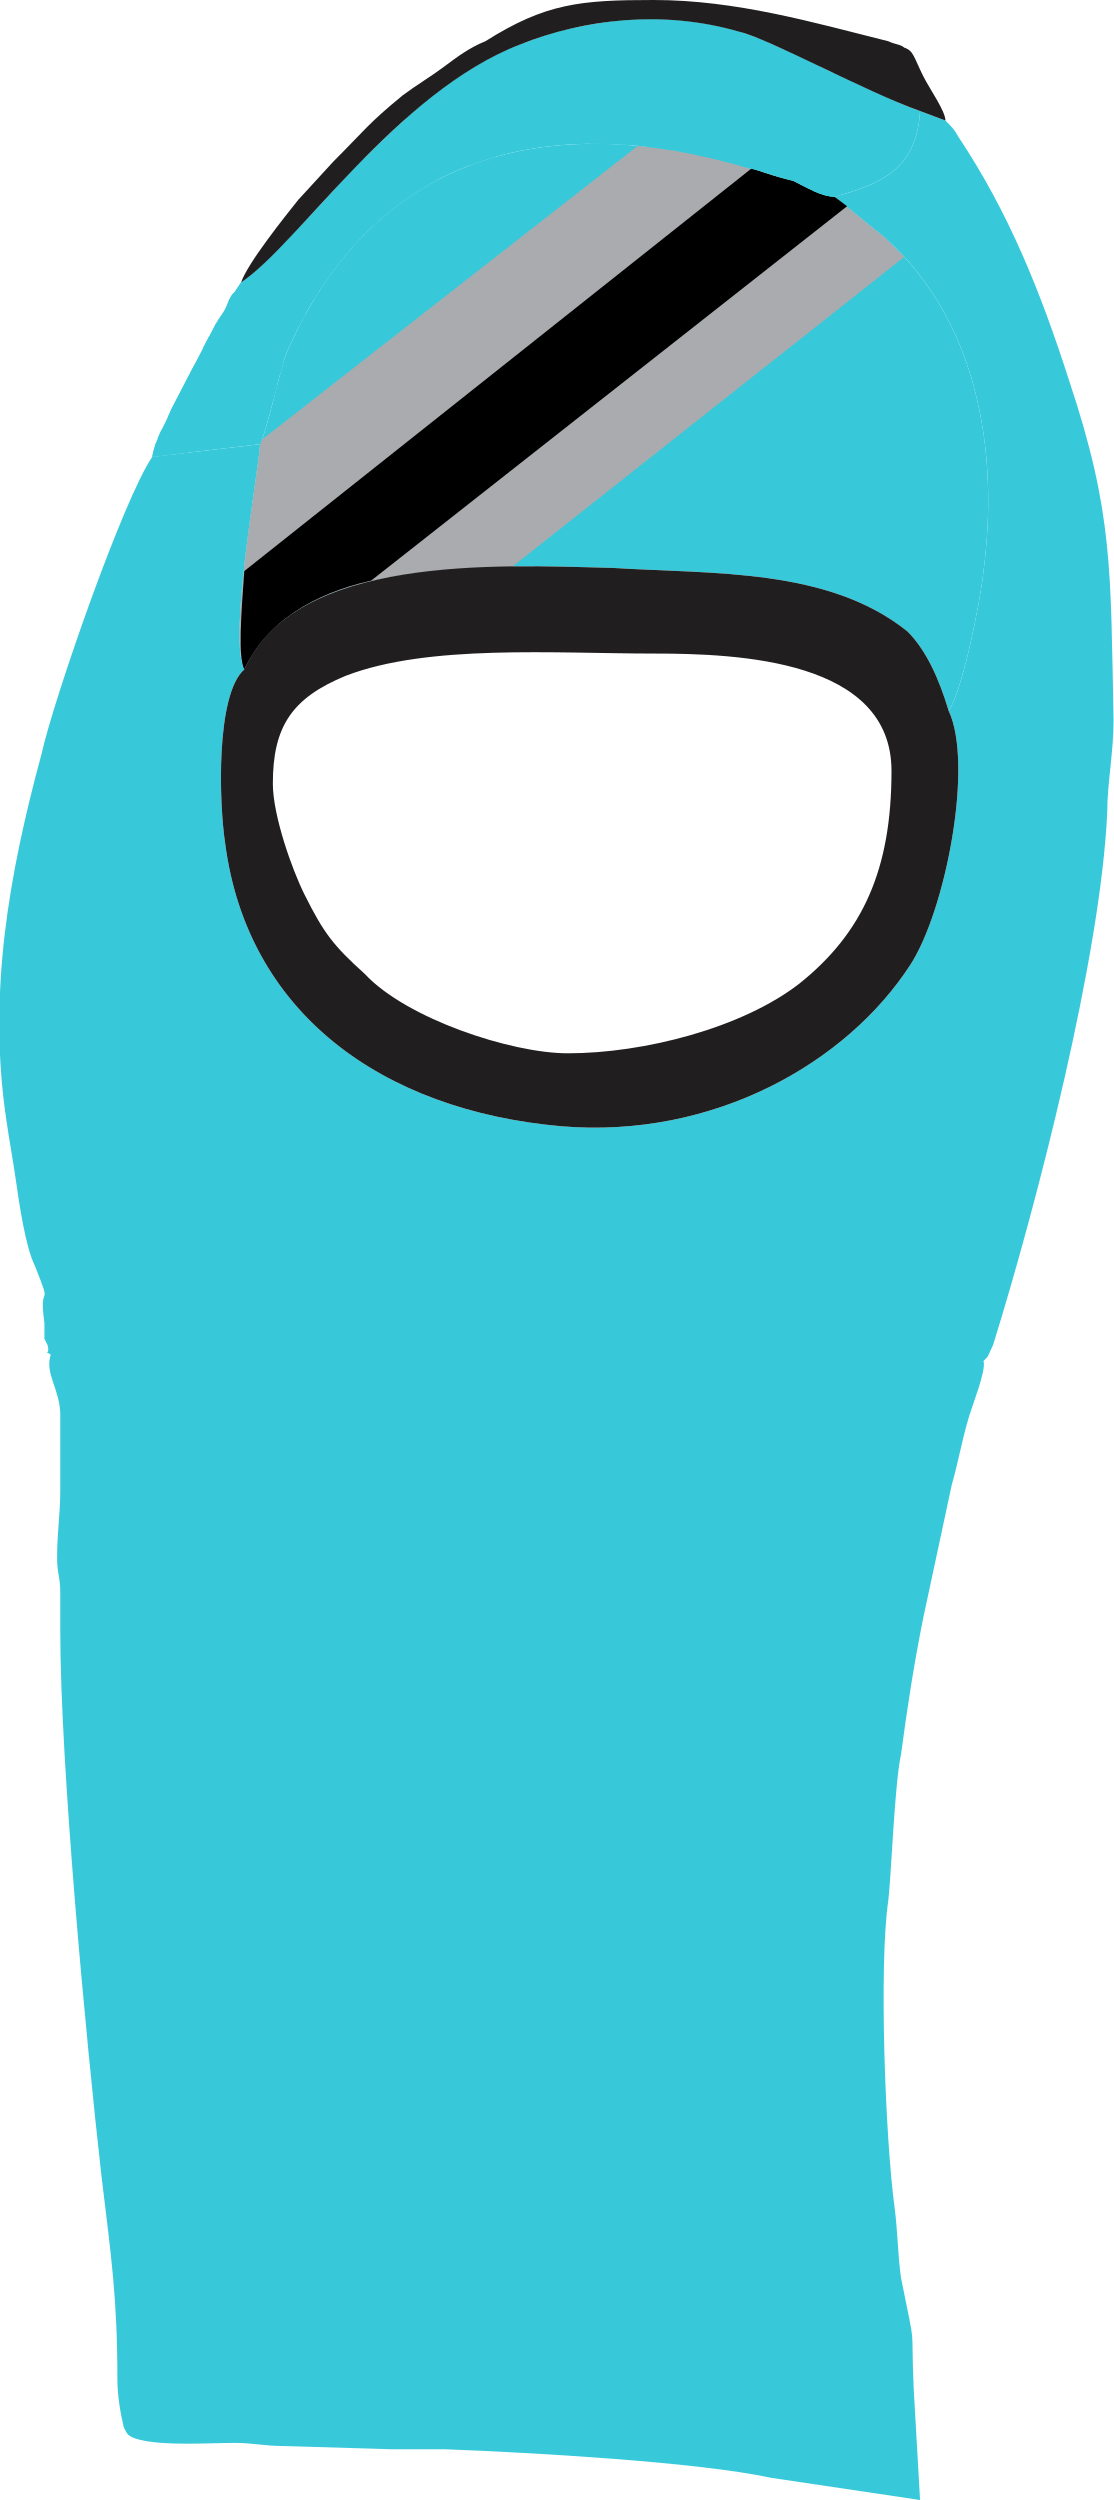
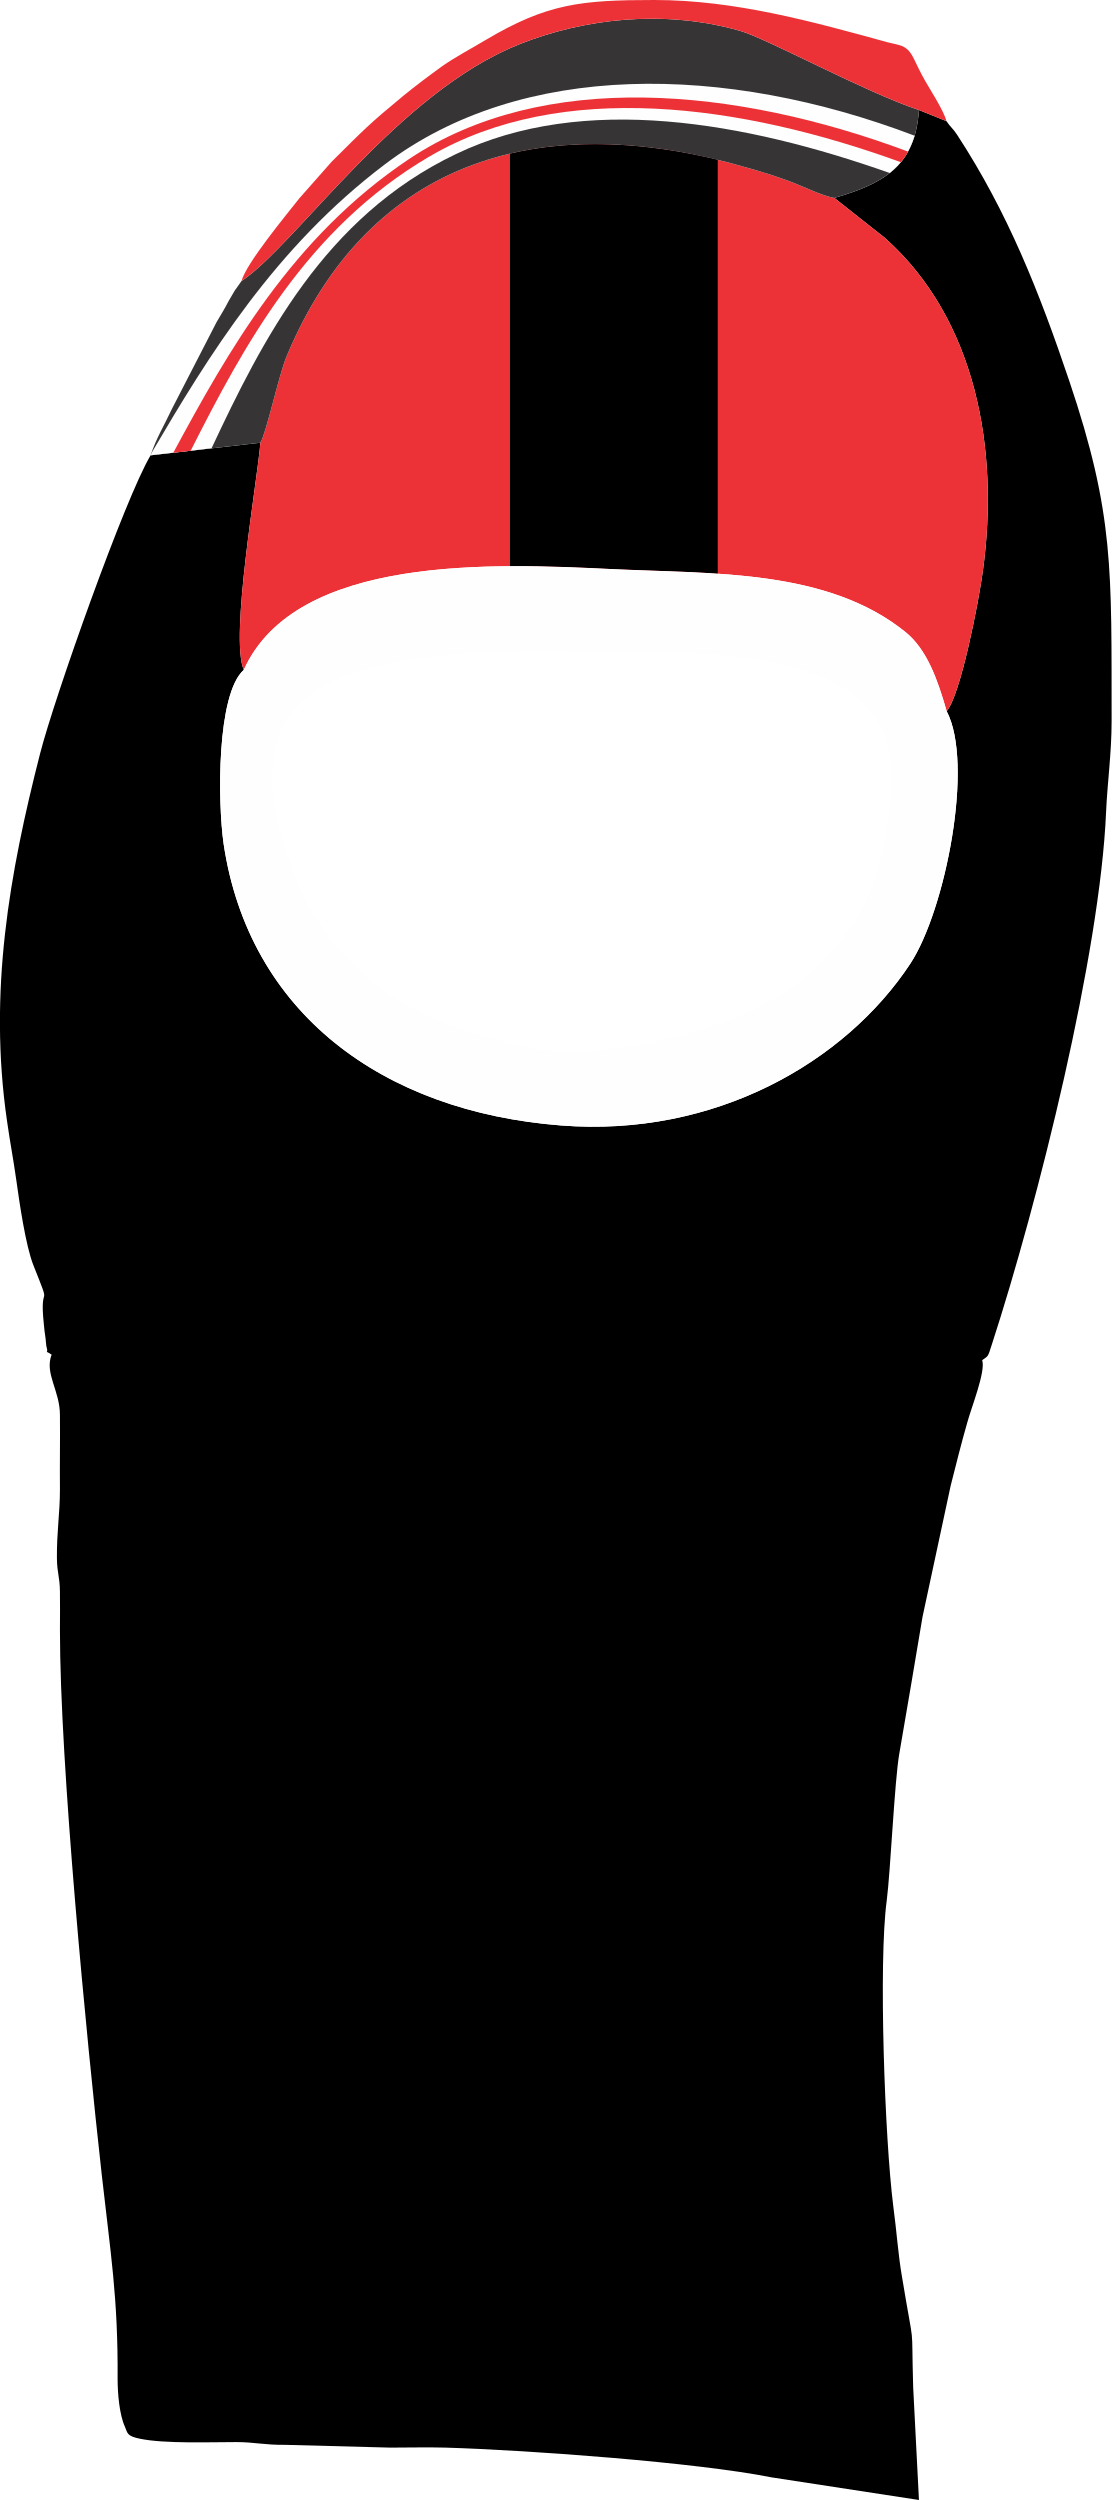
- <svg xmlns="http://www.w3.org/2000/svg" xml:space="preserve" width="100%" height="100%" version="1.1" shape-rendering="geometricPrecision" text-rendering="geometricPrecision" image-rendering="optimizeQuality" fill-rule="evenodd" clip-rule="evenodd" viewBox="0 0 351 788">
+ <svg xmlns="http://www.w3.org/2000/svg" xml:space="preserve" width="100%" height="100%" version="1.1" shape-rendering="geometricPrecision" text-rendering="geometricPrecision" image-rendering="optimizeQuality" fill-rule="evenodd" clip-rule="evenodd" viewBox="0 0 4414 9927">
  <defs>
-     <style data-fonts="true">@font-face { font-family: 'font_2'; src: url('http://127.0.0.1:8000/storage/fonts/37mrW2LoSAz4UV3Fw60rHUYMhqTS29wmTYG7KDOM') format('truetype'); }@font-face { font-family: 'font_3'; src: url('http://127.0.0.1:8000/storage/fonts/6HfvTaKlMgaTqxRG72ZhhoB880t6VVGunu5QHHp6') format('truetype'); }@font-face { font-family: 'font_4'; src: url('http://127.0.0.1:8000/storage/fonts/6q5lPJecyQvh4nloAo6VOQQMEu2p1HTOlzIzSerz') format('truetype'); }@font-face { font-family: 'font_5'; src: url('http://127.0.0.1:8000/storage/fonts/D3O6qgC2TlIuZwX3ThNRuFmGZCdHiNmTJui6cxLU') format('truetype'); }</style>
-     <clipPath id="id0">
-       <path d="M76 89l-2 3c-1,1 -1,1 -2,3 -1,3 -2,4 -4,7l-14 27c-2,5 -5,9 -6,15l34 -4c2,-4 6,-22 8,-28 27,-63 82,-78 146,-59 5,1 9,3 14,4 4,2 9,5 13,5 15,-4 26,-9 27,-27 -17,-6 -48,-23 -57,-25 -24,-7 -49,-4 -69,4 -39,15 -70,63 -88,75z" id="svg-part-0" />
-     </clipPath>
+     <style data-fonts="true">@font-face { font-family: 'font_1'; src: url('http://127.0.0.1:8000/storage/fonts/5ZIyXfnllvfea2c03RF0XvhB4s9AbiJS5UuPNvgP') format('truetype'); }@font-face { font-family: 'font_2'; src: url('http://127.0.0.1:8000/storage/fonts/HiTBF8CNdPuu1yhMAdkdrafbOxzCEGWugdII81Rt') format('truetype'); }</style>
  </defs>
  <g id="Layer_x0020_1">
-     <path fill="#37C9DA" d="M263 62l16 13c29,26 36,67 31,105 -1,10 -7,39 -11,44 8,17 -1,63 -12,80 -20,31 -62,55 -110,51 -57,-5 -99,-36 -106,-89 -2,-13 -3,-47 6,-55 -5,-10 4,-59 5,-71l-34 4c-9,13 -31,76 -35,94 -10,37 -17,75 -11,115 1,7 2,12 3,19 1,7 3,21 6,27 6,15 1,4 3,18 0,3 0,3 0,5 0,0 1,2 1,2 1,4 -2,1 1,3 -2,6 3,11 3,19 0,8 0,16 0,24 0,7 -1,13 -1,21 0,5 1,6 1,11 0,4 0,8 0,12 0,42 8,128 13,172 3,25 5,38 5,64 0,5 1,11 2,15 1,2 1,3 5,4 8,2 22,1 30,1 6,0 9,1 16,1l33 1c6,0 12,0 17,0 27,1 80,4 103,9l47 7 -2 -35c-1,-23 1,-10 -4,-35 -1,-7 -1,-14 -2,-22 -3,-22 -5,-77 -2,-97 1,-9 2,-37 4,-46 2,-15 4,-28 7,-43l9 -42c2,-7 3,-13 5,-20 1,-4 6,-16 5,-19 2,-2 1,-1 3,-5 14,-45 34,-123 36,-168 0,-9 2,-19 2,-29 -1,-47 0,-65 -14,-107 -9,-28 -19,-53 -35,-77 -1,-2 -2,-3 -4,-5l-8 -3c-1,18 -12,23 -27,27z" id="svg-part-1" />
-     <path fill="#37C9DA" d="M82 140c-1,12 -10,61 -5,71 16,-36 79,-33 116,-32 32,2 68,0 93,20 6,6 10,15 13,25 4,-5 10,-34 11,-44 5,-38 -2,-79 -31,-105l-16 -13c-4,0 -9,-3 -13,-5 -5,-1 -9,-3 -14,-4 -64,-19 -119,-4 -146,59 -2,6 -6,24 -8,28z" id="svg-part-2" />
-     <g id="_2884961475440">
-       <path fill="#A9ABAE" d="M201 46l-119 93c0,0 0,1 0,1 -1,12 -10,61 -5,71 12,-27 50,-32 84,-32l124 -98c-2,-2 -4,-4 -6,-6l-16 -13c-4,0 -9,-3 -13,-5 -5,-1 -9,-3 -14,-4 -12,-4 -24,-6 -35,-7z" id="svg-part-3" />
-       <path fill="black" d="M237 53l-160 127c-1,14 -2,27 0,31 7,-15 22,-24 40,-28l150 -118 -4 -3c-4,0 -9,-3 -13,-5 -4,-1 -8,-2 -13,-4z" id="svg-part-4" />
+     <g id="_2884721249104">
+       <path fill="black" d="M3313 786l200 158c363,323 456,842 390,1322 -17,126 -89,495 -144,558 110,208 -5,790 -144,1002 -258,392 -777,691 -1387,643 -712,-55 -1240,-449 -1340,-1118 -24,-167 -28,-595 80,-691 -56,-129 53,-744 66,-902l-436 50c-102,171 -382,962 -439,1185 -121,474 -206,944 -131,1459 12,85 25,150 37,236 12,86 37,260 68,337 77,194 22,52 41,232 2,27 3,26 7,58 0,4 3,28 3,30 12,39 -14,11 21,34 -29,75 33,142 33,240 1,98 -1,197 0,296 0,95 -13,167 -12,273 1,61 11,70 12,131 1,50 0,102 0,153 0,535 105,1615 166,2163 35,314 65,487 63,811 0,58 7,142 29,190 11,26 7,37 61,48 98,20 279,13 381,13 72,0 113,12 196,11l416 11c71,0 147,-2 219,0 334,10 999,59 1294,118l586 90 -23 -448c-8,-286 8,-121 -44,-436 -16,-92 -21,-179 -35,-283 -34,-268 -59,-970 -26,-1213 15,-116 31,-476 50,-584 32,-185 61,-356 92,-542l112 -522c23,-90 41,-164 66,-251 16,-59 74,-204 59,-247 25,-18 22,-11 38,-61 185,-569 430,-1553 454,-2115 5,-116 22,-235 22,-361 -1,-602 11,-820 -168,-1351 -119,-353 -244,-669 -445,-977 -16,-25 -26,-30 -43,-55l-109 -44c-15,226 -145,293 -336,349z" id="svg-part-0" />
+       <path fill="#ED3237" d="M1034 1758c-13,158 -122,773 -66,902 207,-459 995,-423 1467,-400 395,19 852,-1 1162,251 84,69 126,187 162,313 55,-63 127,-432 144,-558 66,-480 -27,-999 -390,-1322l-200 -158c-47,-8 -120,-44 -169,-63 -59,-22 -112,-39 -173,-56 -805,-236 -1502,-46 -1833,748 -31,74 -80,303 -104,343z" id="svg-part-1" />
+       <path fill="black" d="M2025 610l0 1638c147,-1 289,6 410,12 134,6 275,8 415,18l0 -1644c-297,-71 -576,-83 -825,-24z" id="svg-part-2" />
+       <path fill="#FEFEFE" d="M1080 3105c0,-215 76,-335 290,-420 326,-130 836,-94 1218,-94 344,0 951,30 951,470 0,386 -115,647 -371,842 -224,171 -610,273 -908,273 -238,0 -645,-137 -817,-308 -115,-114 -162,-164 -240,-318 -48,-97 -123,-308 -123,-445zm-112 -445c-108,96 -104,524 -80,691 100,669 628,1063 1340,1118 610,48 1129,-251 1387,-643 139,-212 254,-794 144,-1002 -36,-126 -78,-244 -162,-313 -310,-252 -767,-232 -1162,-251 -472,-23 -1260,-59 -1467,400z" id="svg-part-3" />
+       <path fill="#373435" d="M959 1116l-27 38c-12,20 -12,20 -24,41 -18,35 -30,53 -48,84l-178 346c-31,67 -60,111 -84,183l436 -50c24,-40 73,-269 104,-343 331,-794 1028,-984 1833,-748 61,17 114,34 173,56 49,19 122,55 169,63 191,-56 321,-123 336,-349 -214,-71 -605,-285 -712,-315 -303,-86 -618,-48 -873,53 -487,193 -886,794 -1105,941z" id="svg-part-4" />
+       <path fill="#FEFEFE" d="M3533 687c-572,-202 -1216,-319 -1723,-75 -523,250 -769,740 -970,1168l-242 28c2,-3 3,-7 4,-10 226,-385 489,-815 927,-1146 542,-410 1349,-400 2103,-113 -20,65 -53,112 -99,148z" id="svg-part-5" />
+       <path fill="#ED3237" d="M3577 644c-633,-230 -1347,-329 -1871,-23 -490,287 -740,756 -949,1169l-69 8c217,-402 471,-856 937,-1167 533,-355 1296,-285 1981,-29 -8,15 -18,29 -29,42z" id="svg-part-6" />
+       <path fill="#ED3237" d="M959 1116c219,-147 618,-748 1105,-941 255,-101 570,-139 873,-53 107,30 498,244 712,315l109 44c-10,-43 -70,-132 -95,-179 -39,-73 -41,-99 -78,-118 -13,-6 -40,-11 -60,-16 -298,-82 -607,-168 -926,-168 -292,0 -427,14 -671,159 -60,36 -118,66 -171,103 -50,36 -106,78 -155,118 -137,113 -155,133 -285,262l-128 145c-51,65 -212,259 -230,329z" id="svg-part-7" />
    </g>
-     <path fill="#201E1E" d="M86 247c0,-18 6,-27 23,-34 26,-10 66,-7 97,-7 27,0 75,2 75,37 0,31 -9,51 -29,67 -18,14 -49,22 -73,22 -18,0 -51,-11 -64,-25 -10,-9 -13,-13 -19,-25 -4,-8 -10,-25 -10,-35zm-9 -36c-9,8 -8,42 -6,55 7,53 49,84 106,89 48,4 90,-20 110,-51 11,-17 20,-63 12,-80 -3,-10 -7,-19 -13,-25 -25,-20 -61,-18 -93,-20 -37,-1 -100,-4 -116,32z" id="svg-part-5" />
-     <path fill="#37C9DA" d="M76 89l-2 3c-1,1 -1,1 -2,3 -1,3 -2,4 -4,7l-14 27c-2,5 -5,9 -6,15l34 -4c2,-4 6,-22 8,-28 27,-63 82,-78 146,-59 5,1 9,3 14,4 4,2 9,5 13,5 15,-4 26,-9 27,-27 -17,-6 -48,-23 -57,-25 -24,-7 -49,-4 -69,4 -39,15 -70,63 -88,75z" id="svg-part-6" />
-     <g clip-path="url(#id0)">
-       <g id="_2884961482512">
-         <path id="1" fill="#37C9DA" d="M297 11l0 -8 -61 16c1,-2 3,-4 5,-4 1,-1 2,-3 3,-5l-75 28c0,-2 4,-7 6,-9l-21 7c-6,2 -13,4 -20,7l-30 11c-2,1 -6,7 -6,8l59 -21 -9 11c-1,1 -2,2 -3,3 -2,3 -4,5 -6,7 -9,10 -10,10 -21,18 -2,1 -4,3 -7,5l-8 5c3,-1 6,-3 8,-4 13,-6 25,-11 34,-23l5 -6c1,-1 1,-2 2,-3 4,-4 5,-7 9,-8l25 -8c5,-2 30,-9 34,-10 -1,2 -11,13 -14,16 -4,4 -10,9 -15,13 -4,2 -35,19 -37,19 1,0 10,-6 12,-8 6,-3 20,-10 24,-16 2,-2 9,-8 10,-10 -4,0 -43,11 -44,12 0,0 -2,2 -2,2l-11 13c-1,3 -2,3 -4,5 -5,5 -19,10 -25,13 -3,0 -5,1 -7,2 -2,1 -5,2 -7,3 2,-2 4,-3 6,-5 5,-4 11,-10 17,-13 3,-2 9,-7 10,-10 3,-4 5,-8 8,-13 -2,1 -19,8 -23,9 -7,3 -15,6 -22,9 -3,1 -3,1 -5,3l-11 13c-4,4 -14,14 -15,17l59 -13 -6 7c5,0 21,-5 26,-7 9,-2 30,-7 38,-9 4,-2 8,-4 12,-5 20,-7 39,-14 59,-22 4,-1 8,-3 12,-4 2,-1 4,-1 6,-2 2,-1 4,-1 5,-3l12 -22c1,-1 6,-8 7,-10 -6,2 -33,11 -41,14 -5,2 -25,8 -29,10 -3,3 -4,5 -7,8 -4,5 -8,9 -13,14 -5,5 -8,9 -16,11 -7,2 -14,4 -21,6l-21 5c3,-3 14,-6 20,-8 17,-5 24,-5 37,-17 6,-4 9,-9 13,-15 5,-6 7,-10 16,-12 4,-1 8,-2 11,-3 4,-1 7,-2 11,-3 11,-3 32,-9 42,-11zm-247 135c0,1 1,0 0,1l0 0c5,-1 10,-5 13,-7 2,-2 11,-9 11,-10 -5,1 -10,3 -15,4l-11 2c-1,1 -2,1 -2,3l21 -5c-5,4 -9,9 -17,12zm128 -242l-16 0c-1,1 -2,2 -3,2 -1,1 -6,10 -7,11 2,0 5,-2 7,-3l12 -6c2,-1 5,-3 7,-4zm51 18c0,1 0,1 0,1l38 -19 -13 0c-1,2 -25,18 -25,18zm-194 226l0 2c3,0 5,0 7,0 2,0 3,-1 5,-2 0,-1 -1,0 0,-1 0,0 1,0 1,0 1,-1 1,-1 2,-1 3,-2 10,-5 11,-9 -5,1 -10,2 -14,3 -7,2 -7,6 -12,8zm126 -194l1 0 31 -22c8,-6 20,-19 25,-28l-8 0c-8,15 -36,37 -49,50zm45 122c1,0 0,0 1,0 4,0 31,-8 43,-8 9,-1 20,2 29,3 3,1 3,1 5,-1 2,-1 6,-4 7,-5 -4,0 -6,2 -11,1 -12,-3 -19,-8 -35,-5 -11,1 -32,13 -39,15zm-138 50c0,1 0,0 0,0 22,-8 18,-5 34,-20 3,-3 5,-2 11,-3 4,-1 32,-6 33,-6l-9 8c-4,3 -6,5 -11,7 -2,1 -21,8 -24,9 3,-3 12,-5 16,-7 3,-2 5,-3 8,-4 1,-2 4,-4 6,-6 -1,0 -16,2 -18,2 -3,1 -6,2 -9,2 -3,0 -3,0 -4,2 -4,4 -11,11 -16,12 -3,1 -15,5 -17,5 -1,0 0,0 -2,1 -1,0 -2,0 -3,1 1,-2 3,-3 4,-4 1,0 12,-7 14,-7 3,-2 4,-3 6,-5 1,-2 4,-5 5,-7l-31 9c-4,1 -4,1 -6,4 -4,2 -15,12 -16,14 7,0 24,-3 34,-4l3 -1c9,-1 21,-6 25,-6 3,-1 6,-1 9,-2 16,-3 22,-4 33,-15 5,-6 2,-3 8,-8l12 -9 -52 12c2,-2 3,-3 4,-5 -2,0 -36,8 -42,9 -4,1 -8,1 -10,6l40 -9c-1,2 -15,14 -16,15 -2,1 -17,9 -19,10zm89 -103c1,0 0,0 1,0 0,0 1,-1 1,-1 2,0 32,-19 35,-22 5,-3 10,-9 14,-14 4,-6 9,-12 13,-17 2,-3 4,-6 6,-8 1,-3 1,-2 4,-4l46 -18c7,-2 14,-5 20,-8l0 -10 -56 26 8 -14c-2,0 -5,2 -7,3l-46 21c-9,4 -18,7 -27,11 -4,2 -9,4 -13,6 -3,2 -3,3 -5,5 0,2 -3,6 -3,7l77 -34c0,1 -25,36 -30,39 -4,4 -35,30 -38,32zm140 -108l0 -11 -20 0 -43 20c-4,1 -13,6 -15,6 1,-1 2,-2 3,-3 1,-1 3,-2 3,-2 1,-1 0,0 1,-1 2,-2 1,-2 3,-3 0,0 9,-7 11,-8 2,-2 3,-4 5,-5 2,-1 5,-3 6,-4l-29 0 -11 17c-8,10 -20,16 -32,23 -3,1 -5,3 -8,5 -2,1 -7,5 -9,5 0,1 0,0 0,1 -1,0 -1,0 -1,0 -1,1 -1,1 -2,1l-1 1c0,-2 7,-8 8,-10l16 -16c9,-9 17,-13 22,-27l-14 0c0,1 -35,21 -42,25 -3,2 -3,2 -5,5l-28 40c-1,1 -4,4 -5,6l79 -33c-2,4 -6,9 -7,12l80 -37c-1,3 -11,11 -13,14l48 -21zm-138 108c-1,1 0,0 -1,1 0,0 -1,0 -1,1 -1,0 -2,0 -3,0l-1 1c0,-1 0,0 1,-1l13 -13c5,-4 9,-8 14,-13 13,-10 13,-10 19,-22 2,-3 3,-6 5,-9 -2,0 -54,26 -59,28 -3,1 -5,2 -6,4l-35 44c2,0 35,-10 40,-12 3,-1 38,-12 40,-12 -3,3 -6,7 -8,10l81 -28c-3,3 -12,10 -13,12l52 -17 0 -35c-4,4 -12,14 -15,17 -7,6 -12,7 -21,10 -15,6 -30,10 -44,16 -1,0 -2,1 -2,0 6,-5 13,-7 21,-10 13,-5 34,-13 45,-21 3,-2 6,-5 8,-8 2,-1 3,-2 4,-4 2,-1 3,-3 4,-4l0 -16c-3,4 -7,11 -14,18 -15,14 -32,22 -49,32 -2,2 -7,5 -10,6 3,-3 28,-19 32,-22 12,-9 13,-9 21,-20 1,-2 6,-7 6,-8 -2,0 -14,5 -18,6l-36 13c-2,1 -3,1 -4,2 -5,8 -14,20 -19,26 -8,10 -19,14 -31,20l-16 8z" />
-       </g>
-     </g>
-     <path fill="none" d="M76 89l-2 3c-1,1 -1,1 -2,3 -1,3 -2,4 -4,7l-14 27c-2,5 -5,9 -6,15l34 -4c2,-4 6,-22 8,-28 27,-63 82,-78 146,-59 5,1 9,3 14,4 4,2 9,5 13,5 15,-4 26,-9 27,-27 -17,-6 -48,-23 -57,-25 -24,-7 -49,-4 -69,4 -39,15 -70,63 -88,75z" id="svg-part-8" />
-     <path fill="#201E1E" d="M76 89c18,-12 49,-60 88,-75 20,-8 45,-11 69,-4 9,2 40,19 57,25l8 3c0,-3 -5,-10 -7,-14 -3,-6 -3,-8 -6,-9 -1,-1 -3,-1 -5,-2 -24,-6 -48,-13 -74,-13 -23,0 -34,1 -53,13 -5,2 -9,5 -13,8 -4,3 -9,6 -13,9 -11,9 -12,11 -22,21l-11 12c-4,5 -16,20 -18,26z" id="svg-part-9" />
  </g>
</svg>
